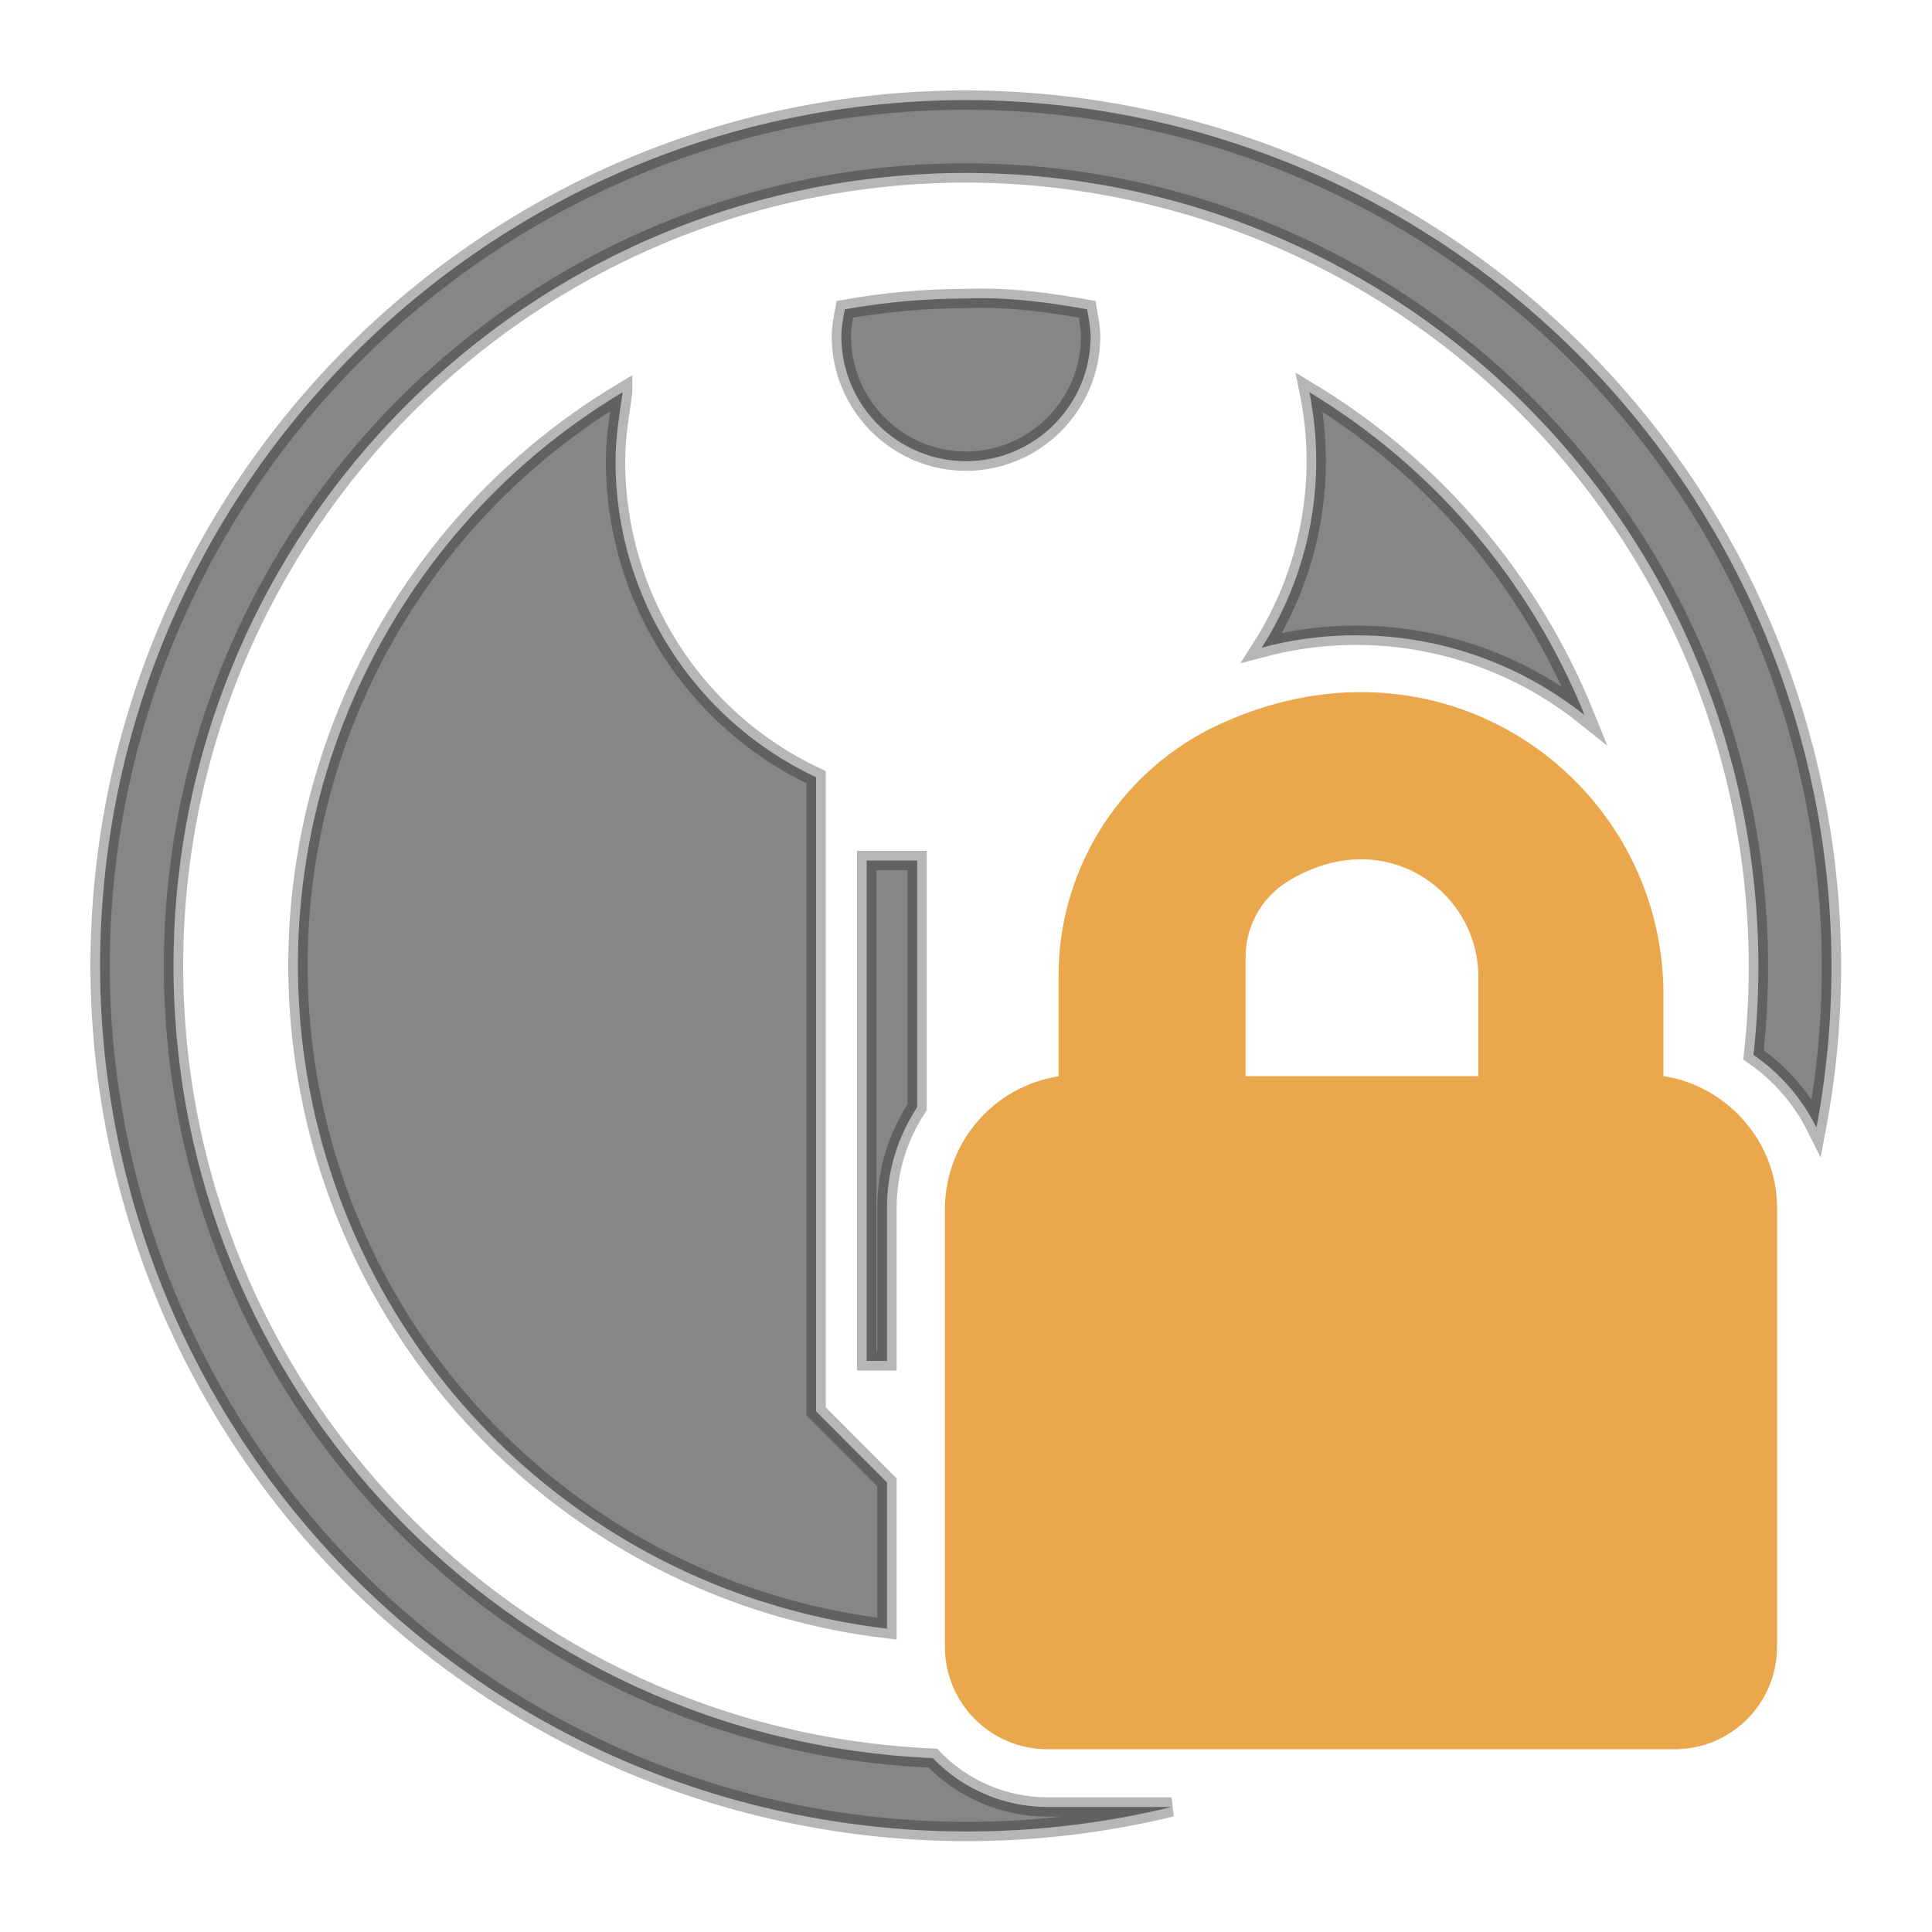
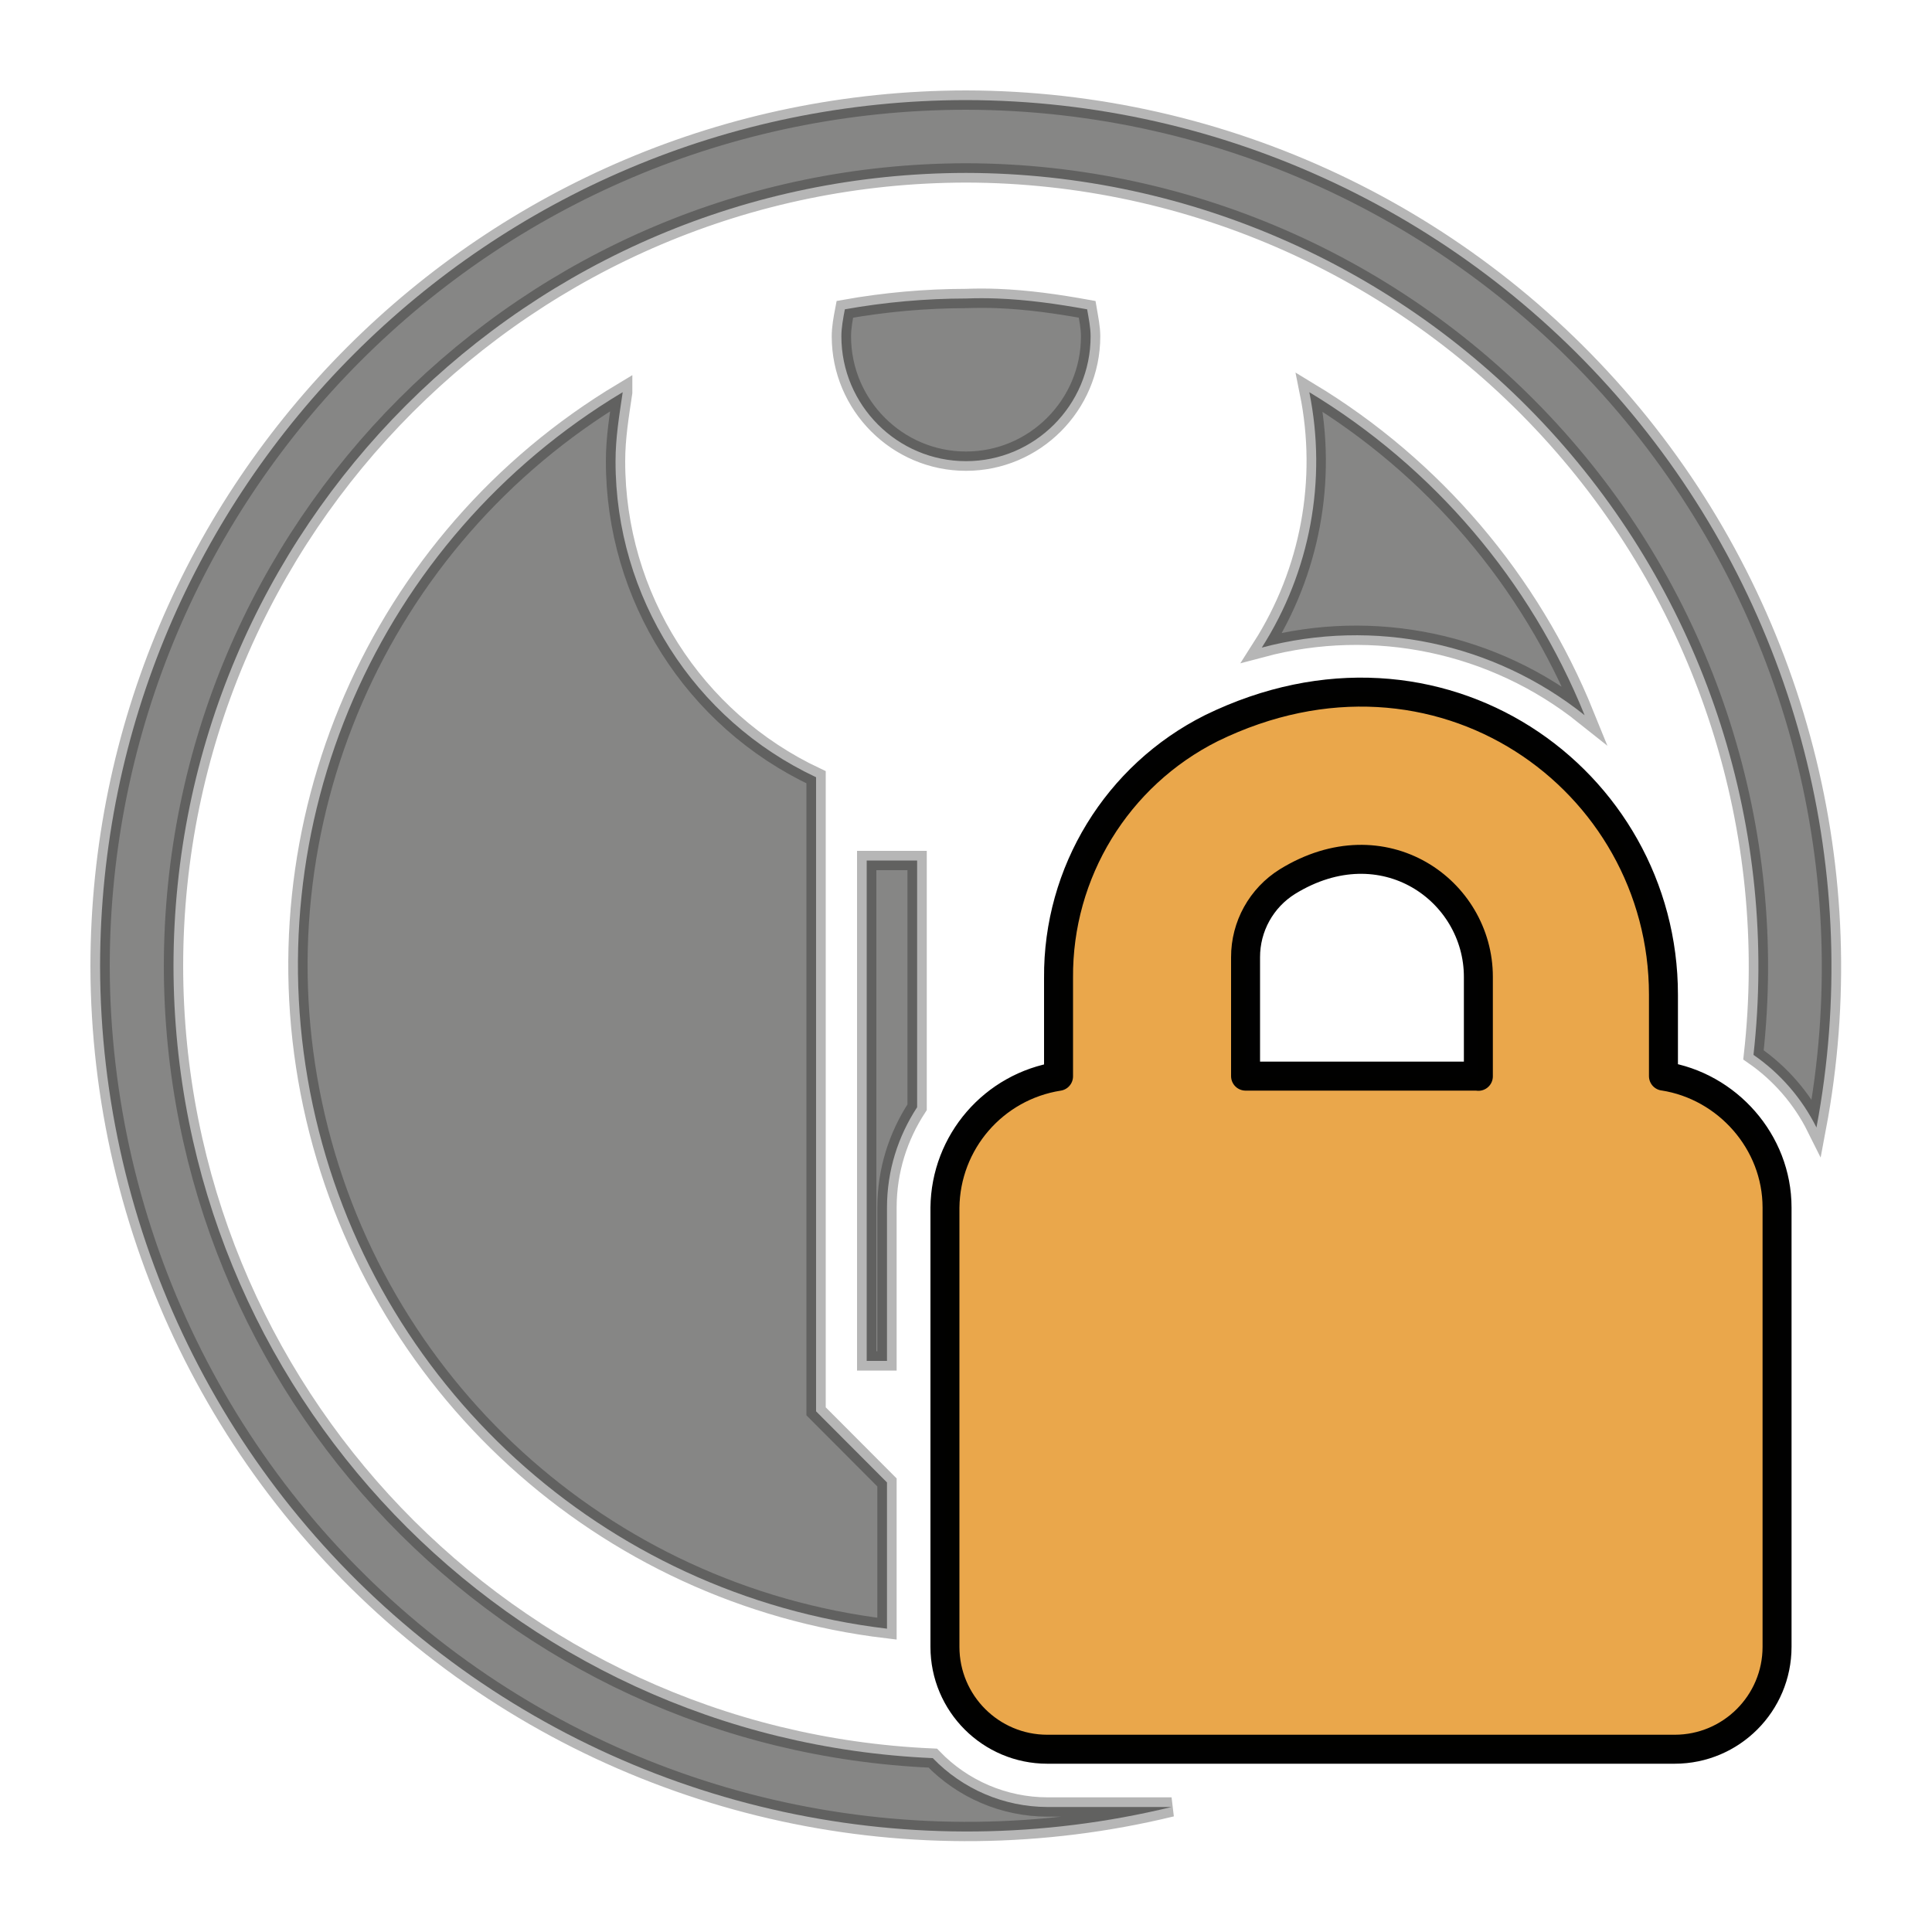
- <svg xmlns="http://www.w3.org/2000/svg" xml:space="preserve" viewBox="0 0 100 100">
-   <g style="display:inline" stroke="#0c0c0c" stroke-opacity=".8">
-     <path d="M50 5.18A44.87 44.87 0 0 0 5.18 50a44.87 44.87 0 0 0 55.46 43.53h-6.43A8.27 8.27 0 0 1 48.28 91a41.08 41.08 0 0 1-39.3-41A41.08 41.08 0 0 1 50 8.95 41.08 41.08 0 0 1 90.76 54.6a9.97 9.97 0 0 1 3.26 3.76A44.87 44.87 0 0 0 50 5.18zm1.6 10.27c-.53-.02-1.06-.02-1.6 0a36 36 0 0 0-6.27.56c-.09.47-.18.94-.18 1.4 0 3.56 2.9 6.46 6.45 6.46 3.55 0 6.45-2.9 6.45-6.46 0-.46-.1-.93-.18-1.4-1.55-.28-3.09-.5-4.67-.56zM32.23 20.3a34.58 34.58 0 0 0 13.68 64v-7.57l-3.67-3.68V40.23a18.06 18.06 0 0 1-10.38-16.36c0-1.22.19-2.34.37-3.56zm35.54 0a17.95 17.95 0 0 1-2.46 13.22 18.97 18.97 0 0 1 16.71 3.5A34.8 34.8 0 0 0 67.77 20.3zM44.86 44.54v25.9h1.05v-7.93c0-1.93.58-3.7 1.56-5.2V44.54z" display="inline" fill="#0f0f0d" fill-opacity=".5" stroke-opacity=".3" style="display:inline" />
-     <path d="M86.1 55.7v-4.22c0-11.14-11.61-19.55-23.4-13.79a14.34 14.34 0 0 0-7.91 12.93v5.09a6.96 6.96 0 0 0-5.88 6.8v22.73a5.3 5.3 0 0 0 5.3 5.3h32.47a5.3 5.3 0 0 0 5.3-5.3V62.5c0-3.4-2.58-6.29-5.87-6.8zm-9.58 0H64.47v-6.15a4.6 4.6 0 0 1 2.17-3.92c4.97-3.06 9.88.46 9.88 4.93v5.15z" display="inline" fill="#eaa74b" style="display:inline" stroke="none" />
+ <svg xmlns="http://www.w3.org/2000/svg" xmlns:xlink="http://www.w3.org/1999/xlink" xml:space="preserve" version="1.1" viewBox="0 0 100 100" id="svg2">
+   <defs id="defs23">
+     <linearGradient id="SVGID_2_-3" gradientUnits="userSpaceOnUse" x1="73.8" y1="1532.14" x2="73.8" y2="1574" gradientTransform="translate(3.8 -1480.3)">
+       <stop offset="0" style="stop-color:#eaa74b;stop-opacity:1" id="stop373" />
+       <stop offset="1" style="stop-color:#ac6f25;stop-opacity:1" id="stop375" />
+     </linearGradient>
+     <linearGradient xlink:href="#linearGradient4316" id="linearGradient5199" x1="53.24" y1="12.75" x2="53.24" y2="86.36" gradientUnits="userSpaceOnUse" gradientTransform="translate(-50.41 11.36)" />
+     <linearGradient id="linearGradient4316">
+       <stop id="stop4318" offset="0" style="stop-color:#226e23;stop-opacity:1" />
+       <stop id="stop4320" offset="1" style="stop-color:#63ab3a;stop-opacity:1" />
+     </linearGradient>
+   </defs>
+   <linearGradient id="SVGID_1_" gradientUnits="userSpaceOnUse" x1="50.27" y1="-1470.94" x2="49.7" y2="-1392.79" gradientTransform="matrix(1 0 0 -1 -50.2 -1373.16)">
+     <stop offset="0" style="stop-color:gray" id="stop4" />
+     <stop offset="1" style="stop-color:#4b4b4d" id="stop6" />
+   </linearGradient>
+   <linearGradient id="SVGID_2_" gradientUnits="userSpaceOnUse" x1="73.8" y1="1532.14" x2="73.8" y2="1574" gradientTransform="translate(-2.73 -1488.34)">
+     <stop offset="0" style="stop-color:#d69029" id="stop11" />
+     <stop offset="1" style="stop-color:#af7125" id="stop13" />
+   </linearGradient>
+   <g stroke="#0c0c0c" stroke-opacity=".8" id="g11474" style="display:inline">
+     <g id="layer2" style="display:inline">
+       <path d="M50 5.18A44.87 44.87 0 0 0 5.18 50a44.87 44.87 0 0 0 55.46 43.53h-6.43A8.27 8.27 0 0 1 48.28 91a41.08 41.08 0 0 1-39.3-41A41.08 41.08 0 0 1 50 8.95 41.08 41.08 0 0 1 90.76 54.6a9.97 9.97 0 0 1 3.26 3.76A44.87 44.87 0 0 0 50 5.18zm1.6 10.27c-.53-.02-1.06-.02-1.6 0a36 36 0 0 0-6.27.56c-.09.47-.18.94-.18 1.4 0 3.56 2.9 6.46 6.45 6.46 3.55 0 6.45-2.9 6.45-6.46 0-.46-.1-.93-.18-1.4-1.55-.28-3.09-.5-4.67-.56zM32.23 20.3a34.58 34.58 0 0 0 13.68 64v-7.57l-3.67-3.68V40.23a18.06 18.06 0 0 1-10.38-16.36c0-1.22.19-2.34.37-3.56zm35.54 0a17.95 17.95 0 0 1-2.46 13.22 18.97 18.97 0 0 1 16.71 3.5A34.8 34.8 0 0 0 67.77 20.3zM44.86 44.54v25.9h1.05v-7.93c0-1.93.58-3.7 1.56-5.2V44.54z" display="inline" fill="#0f0f0d" fill-opacity=".5" stroke="#0c0c0c" stroke-opacity=".3" id="path11468" style="display:inline" />
+       <path d="M86.1 55.7v-4.22c0-11.14-11.61-19.55-23.4-13.79a14.34 14.34 0 0 0-7.91 12.93v5.09a6.96 6.96 0 0 0-5.88 6.8v22.73a5.3 5.3 0 0 0 5.3 5.3h32.47a5.3 5.3 0 0 0 5.3-5.3V62.5c0-3.4-2.58-6.29-5.87-6.8zm-9.58 0H64.47v-6.15a4.6 4.6 0 0 1 2.17-3.92c4.97-3.06 9.88.46 9.88 4.93v5.15z" display="inline" fill="#eaa74b" stroke="none" id="path11470" style="display:inline;stroke:#000;stroke-width:1.5;stroke-linecap:round;stroke-linejoin:round;stroke-dasharray:none;stroke-opacity:.995" />
+     </g>
  </g>
</svg>
